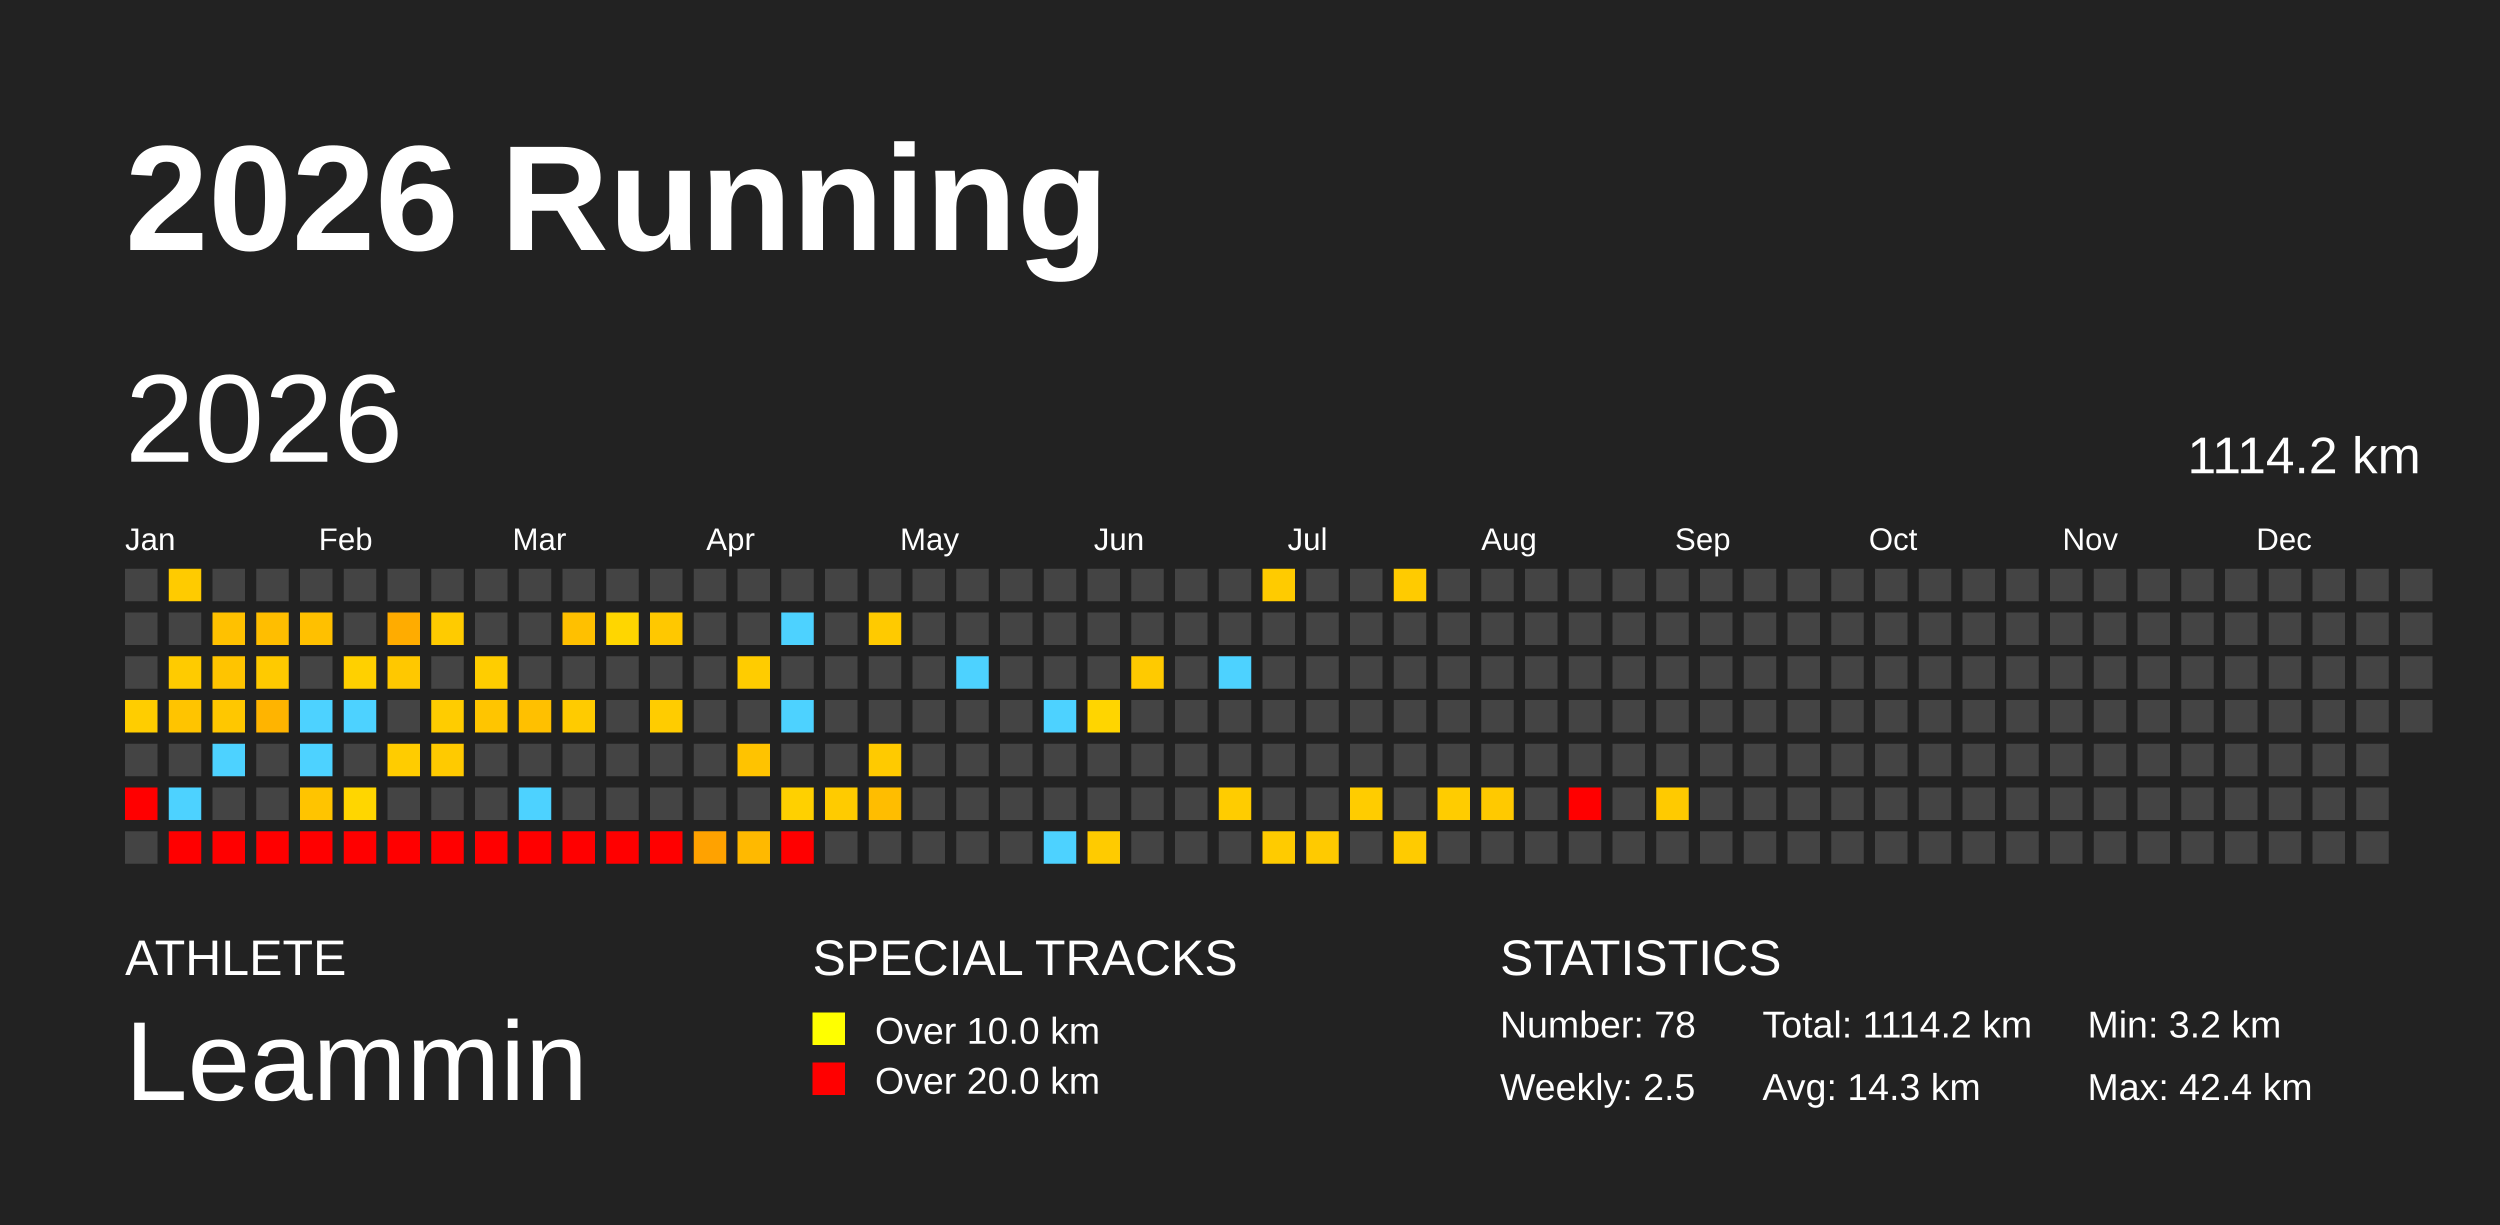
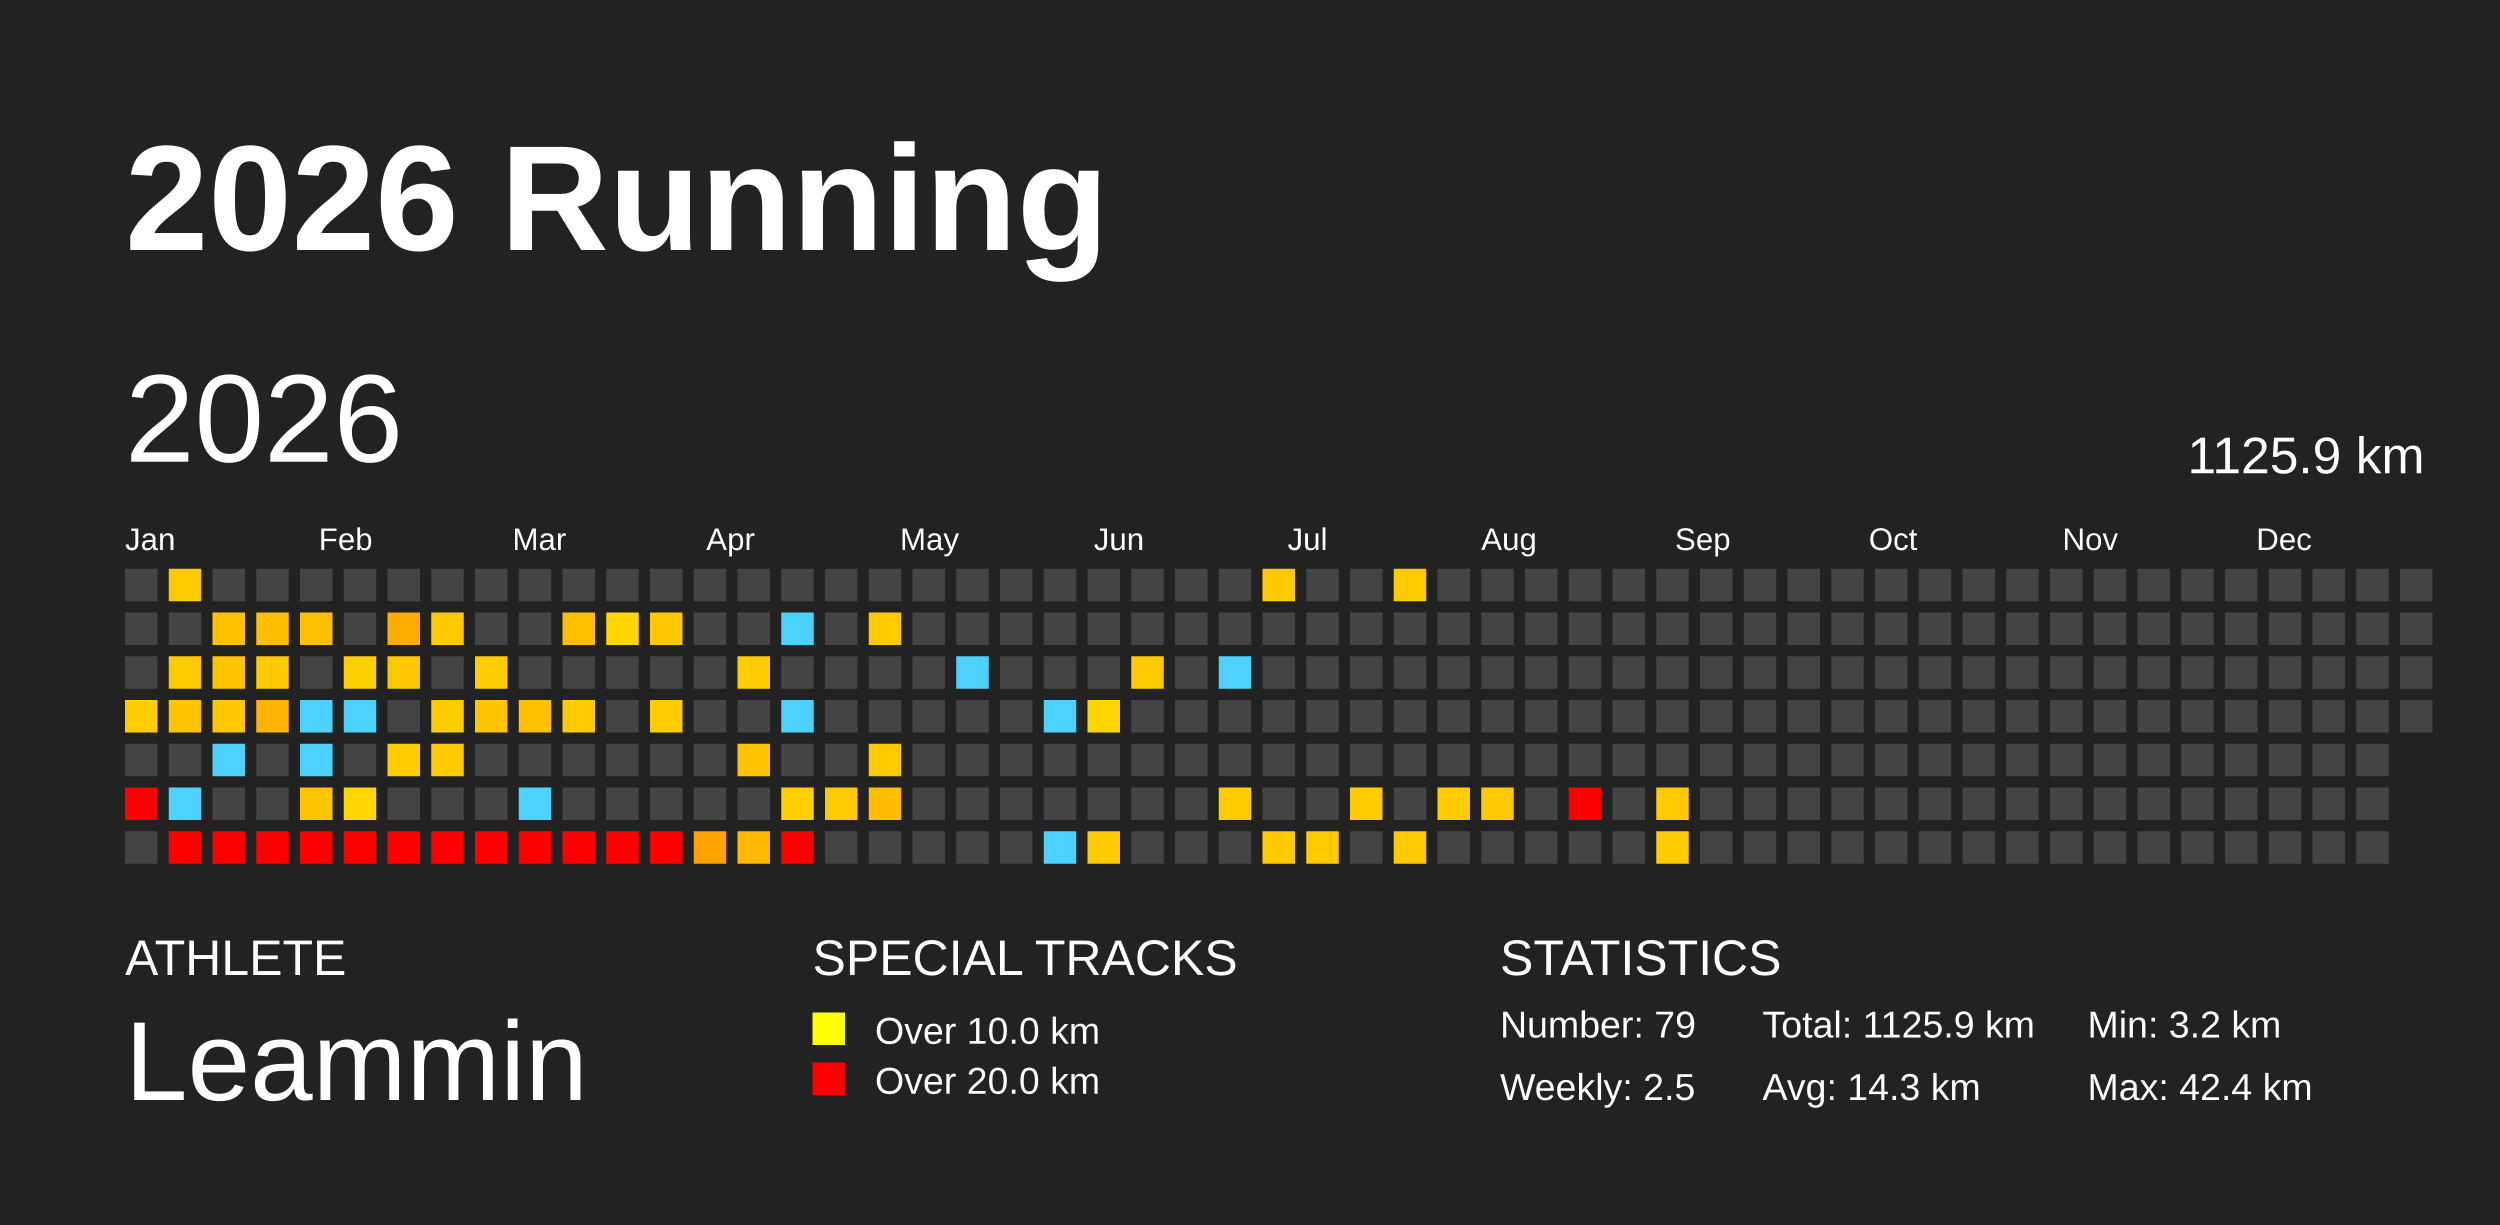
<svg xmlns="http://www.w3.org/2000/svg" baseProfile="full" height="98mm" version="1.1" viewBox="0,0,200,98" width="200mm">
  <defs />
  <rect fill="#222222" height="98" width="200" x="0" y="0" />
  <text fill="#FFFFFF" style="font-size:12px; font-family:Arial; font-weight:bold;" x="10" y="20">2026 Running</text>
  <text fill="#FFFFFF" style="font-size:4px; font-family:Arial" x="10" y="78">ATHLETE</text>
  <text fill="#FFFFFF" style="font-size:9px; font-family:Arial" x="10" y="88">Leammin</text>
  <text fill="#FFFFFF" style="font-size:4px; font-family:Arial" x="65" y="78">SPECIAL TRACKS</text>
  <rect fill="yellow" height="2.6" width="2.6" x="65" y="81" />
  <text fill="#FFFFFF" style="font-size:3px; font-family:Arial" x="70" y="83.5">Over 10.0 km</text>
  <rect fill="red" height="2.6" width="2.6" x="65" y="85" />
  <text fill="#FFFFFF" style="font-size:3px; font-family:Arial" x="70" y="87.5">Over 20.0 km</text>
  <text fill="#FFFFFF" style="font-size:4px; font-family:Arial" x="120" y="78">STATISTICS</text>
-   <text fill="#FFFFFF" style="font-size:3px; font-family:Arial" x="120" y="83">Number: 78</text>
+   <text fill="#FFFFFF" style="font-size:3px; font-family:Arial" x="120" y="83">Number: 79</text>
  <text fill="#FFFFFF" style="font-size:3px; font-family:Arial" x="120" y="88">Weekly: 2.5</text>
-   <text fill="#FFFFFF" style="font-size:3px; font-family:Arial" x="141" y="83">Total: 1114.2 km</text>
+   <text fill="#FFFFFF" style="font-size:3px; font-family:Arial" x="141" y="83">Total: 1125.9 km</text>
  <text fill="#FFFFFF" style="font-size:3px; font-family:Arial" x="141" y="88">Avg: 14.3 km</text>
  <text fill="#FFFFFF" style="font-size:3px; font-family:Arial" x="167" y="83">Min: 3.2 km</text>
  <text fill="#FFFFFF" style="font-size:3px; font-family:Arial" x="167" y="88">Max: 42.4 km</text>
  <text dominant-baseline="hanging" fill="#FFFFFF" style="font-size:10.0px; font-family:Arial;" x="10" y="30">2026</text>
-   <text dominant-baseline="hanging" fill="#FFFFFF" style="font-size:4.125px; font-family:Arial;" x="175" y="35">1114.2 km</text>
+   <text dominant-baseline="hanging" fill="#FFFFFF" style="font-size:4.125px; font-family:Arial;" x="175" y="35">1125.9 km</text>
  <text fill="#FFFFFF" style="font-size:2.5px; font-family:Arial" x="10.0" y="44">Jan</text>
  <text fill="#FFFFFF" style="font-size:2.5px; font-family:Arial" x="25.5" y="44">Feb</text>
  <text fill="#FFFFFF" style="font-size:2.5px; font-family:Arial" x="41.0" y="44">Mar</text>
  <text fill="#FFFFFF" style="font-size:2.5px; font-family:Arial" x="56.5" y="44">Apr</text>
  <text fill="#FFFFFF" style="font-size:2.5px; font-family:Arial" x="72.0" y="44">May</text>
  <text fill="#FFFFFF" style="font-size:2.5px; font-family:Arial" x="87.5" y="44">Jun</text>
  <text fill="#FFFFFF" style="font-size:2.5px; font-family:Arial" x="103.0" y="44">Jul</text>
  <text fill="#FFFFFF" style="font-size:2.5px; font-family:Arial" x="118.5" y="44">Aug</text>
  <text fill="#FFFFFF" style="font-size:2.5px; font-family:Arial" x="134.0" y="44">Sep</text>
  <text fill="#FFFFFF" style="font-size:2.5px; font-family:Arial" x="149.5" y="44">Oct</text>
  <text fill="#FFFFFF" style="font-size:2.5px; font-family:Arial" x="165.0" y="44">Nov</text>
  <text fill="#FFFFFF" style="font-size:2.5px; font-family:Arial" x="180.5" y="44">Dec</text>
  <rect fill="#444444" height="2.6" width="2.6" x="10.0" y="45.5" />
  <rect fill="#444444" height="2.6" width="2.6" x="10.0" y="49.0" />
  <rect fill="#444444" height="2.6" width="2.6" x="10.0" y="52.5" />
  <rect fill="#ffcd00" height="2.6" width="2.6" x="10.0" y="56.0" />
  <rect fill="#444444" height="2.6" width="2.6" x="10.0" y="59.5" />
  <rect fill="red" height="2.6" width="2.6" x="10.0" y="63.0" />
  <rect fill="#444444" height="2.6" width="2.6" x="10.0" y="66.5" />
  <rect fill="#ffcb00" height="2.6" width="2.6" x="13.5" y="45.5" />
  <rect fill="#444444" height="2.6" width="2.6" x="13.5" y="49.0" />
  <rect fill="#ffcb00" height="2.6" width="2.6" x="13.5" y="52.5" />
  <rect fill="#ffc400" height="2.6" width="2.6" x="13.5" y="56.0" />
  <rect fill="#444444" height="2.6" width="2.6" x="13.5" y="59.5" />
  <rect fill="#4dd2ff" height="2.6" width="2.6" x="13.5" y="63.0" />
  <rect fill="red" height="2.6" width="2.6" x="13.5" y="66.5" />
  <rect fill="#444444" height="2.6" width="2.6" x="17.0" y="45.5" />
  <rect fill="#ffc100" height="2.6" width="2.6" x="17.0" y="49.0" />
  <rect fill="#ffc400" height="2.6" width="2.6" x="17.0" y="52.5" />
  <rect fill="#ffc700" height="2.6" width="2.6" x="17.0" y="56.0" />
  <rect fill="#4dd2ff" height="2.6" width="2.6" x="17.0" y="59.5" />
  <rect fill="#444444" height="2.6" width="2.6" x="17.0" y="63.0" />
  <rect fill="red" height="2.6" width="2.6" x="17.0" y="66.5" />
  <rect fill="#444444" height="2.6" width="2.6" x="20.5" y="45.5" />
  <rect fill="#ffbe00" height="2.6" width="2.6" x="20.5" y="49.0" />
  <rect fill="#ffca00" height="2.6" width="2.6" x="20.5" y="52.5" />
  <rect fill="#ffb400" height="2.6" width="2.6" x="20.5" y="56.0" />
  <rect fill="#444444" height="2.6" width="2.6" x="20.5" y="59.5" />
  <rect fill="#444444" height="2.6" width="2.6" x="20.5" y="63.0" />
  <rect fill="red" height="2.6" width="2.6" x="20.5" y="66.5" />
  <rect fill="#444444" height="2.6" width="2.6" x="24.0" y="45.5" />
  <rect fill="#ffc000" height="2.6" width="2.6" x="24.0" y="49.0" />
  <rect fill="#444444" height="2.6" width="2.6" x="24.0" y="52.5" />
  <rect fill="#4dd2ff" height="2.6" width="2.6" x="24.0" y="56.0" />
  <rect fill="#4dd2ff" height="2.6" width="2.6" x="24.0" y="59.5" />
  <rect fill="#ffc400" height="2.6" width="2.6" x="24.0" y="63.0" />
  <rect fill="red" height="2.6" width="2.6" x="24.0" y="66.5" />
  <rect fill="#444444" height="2.6" width="2.6" x="27.5" y="45.5" />
  <rect fill="#444444" height="2.6" width="2.6" x="27.5" y="49.0" />
  <rect fill="#ffd000" height="2.6" width="2.6" x="27.5" y="52.5" />
  <rect fill="#4dd2ff" height="2.6" width="2.6" x="27.5" y="56.0" />
  <rect fill="#444444" height="2.6" width="2.6" x="27.5" y="59.5" />
  <rect fill="#ffd600" height="2.6" width="2.6" x="27.5" y="63.0" />
  <rect fill="red" height="2.6" width="2.6" x="27.5" y="66.5" />
  <rect fill="#444444" height="2.6" width="2.6" x="31.0" y="45.5" />
  <rect fill="#ffac00" height="2.6" width="2.6" x="31.0" y="49.0" />
  <rect fill="#ffc800" height="2.6" width="2.6" x="31.0" y="52.5" />
  <rect fill="#444444" height="2.6" width="2.6" x="31.0" y="56.0" />
  <rect fill="#ffcc00" height="2.6" width="2.6" x="31.0" y="59.5" />
  <rect fill="#444444" height="2.6" width="2.6" x="31.0" y="63.0" />
  <rect fill="red" height="2.6" width="2.6" x="31.0" y="66.5" />
  <rect fill="#444444" height="2.6" width="2.6" x="34.5" y="45.5" />
  <rect fill="#ffcb00" height="2.6" width="2.6" x="34.5" y="49.0" />
  <rect fill="#444444" height="2.6" width="2.6" x="34.5" y="52.5" />
  <rect fill="#ffcc00" height="2.6" width="2.6" x="34.5" y="56.0" />
  <rect fill="#ffca00" height="2.6" width="2.6" x="34.5" y="59.5" />
  <rect fill="#444444" height="2.6" width="2.6" x="34.5" y="63.0" />
  <rect fill="red" height="2.6" width="2.6" x="34.5" y="66.5" />
  <rect fill="#444444" height="2.6" width="2.6" x="38.0" y="45.5" />
  <rect fill="#444444" height="2.6" width="2.6" x="38.0" y="49.0" />
  <rect fill="#ffcd00" height="2.6" width="2.6" x="38.0" y="52.5" />
  <rect fill="#ffc500" height="2.6" width="2.6" x="38.0" y="56.0" />
  <rect fill="#444444" height="2.6" width="2.6" x="38.0" y="59.5" />
  <rect fill="#444444" height="2.6" width="2.6" x="38.0" y="63.0" />
  <rect fill="red" height="2.6" width="2.6" x="38.0" y="66.5" />
  <rect fill="#444444" height="2.6" width="2.6" x="41.5" y="45.5" />
  <rect fill="#444444" height="2.6" width="2.6" x="41.5" y="49.0" />
  <rect fill="#444444" height="2.6" width="2.6" x="41.5" y="52.5" />
  <rect fill="#ffc000" height="2.6" width="2.6" x="41.5" y="56.0" />
  <rect fill="#444444" height="2.6" width="2.6" x="41.5" y="59.5" />
  <rect fill="#4dd2ff" height="2.6" width="2.6" x="41.5" y="63.0" />
  <rect fill="red" height="2.6" width="2.6" x="41.5" y="66.5" />
  <rect fill="#444444" height="2.6" width="2.6" x="45.0" y="45.5" />
  <rect fill="#ffc000" height="2.6" width="2.6" x="45.0" y="49.0" />
  <rect fill="#444444" height="2.6" width="2.6" x="45.0" y="52.5" />
  <rect fill="#ffcb00" height="2.6" width="2.6" x="45.0" y="56.0" />
  <rect fill="#444444" height="2.6" width="2.6" x="45.0" y="59.5" />
  <rect fill="#444444" height="2.6" width="2.6" x="45.0" y="63.0" />
  <rect fill="red" height="2.6" width="2.6" x="45.0" y="66.5" />
  <rect fill="#444444" height="2.6" width="2.6" x="48.5" y="45.5" />
  <rect fill="#ffd600" height="2.6" width="2.6" x="48.5" y="49.0" />
  <rect fill="#444444" height="2.6" width="2.6" x="48.5" y="52.5" />
  <rect fill="#444444" height="2.6" width="2.6" x="48.5" y="56.0" />
  <rect fill="#444444" height="2.6" width="2.6" x="48.5" y="59.5" />
  <rect fill="#444444" height="2.6" width="2.6" x="48.5" y="63.0" />
  <rect fill="red" height="2.6" width="2.6" x="48.5" y="66.5" />
  <rect fill="#444444" height="2.6" width="2.6" x="52.0" y="45.5" />
  <rect fill="#ffc800" height="2.6" width="2.6" x="52.0" y="49.0" />
  <rect fill="#444444" height="2.6" width="2.6" x="52.0" y="52.5" />
  <rect fill="#ffcc00" height="2.6" width="2.6" x="52.0" y="56.0" />
  <rect fill="#444444" height="2.6" width="2.6" x="52.0" y="59.5" />
  <rect fill="#444444" height="2.6" width="2.6" x="52.0" y="63.0" />
  <rect fill="red" height="2.6" width="2.6" x="52.0" y="66.5" />
  <rect fill="#444444" height="2.6" width="2.6" x="55.5" y="45.5" />
  <rect fill="#444444" height="2.6" width="2.6" x="55.5" y="49.0" />
  <rect fill="#444444" height="2.6" width="2.6" x="55.5" y="52.5" />
  <rect fill="#444444" height="2.6" width="2.6" x="55.5" y="56.0" />
  <rect fill="#444444" height="2.6" width="2.6" x="55.5" y="59.5" />
  <rect fill="#444444" height="2.6" width="2.6" x="55.5" y="63.0" />
  <rect fill="#ffa200" height="2.6" width="2.6" x="55.5" y="66.5" />
  <rect fill="#444444" height="2.6" width="2.6" x="59.0" y="45.5" />
  <rect fill="#444444" height="2.6" width="2.6" x="59.0" y="49.0" />
  <rect fill="#ffcc00" height="2.6" width="2.6" x="59.0" y="52.5" />
  <rect fill="#444444" height="2.6" width="2.6" x="59.0" y="56.0" />
  <rect fill="#ffc300" height="2.6" width="2.6" x="59.0" y="59.5" />
  <rect fill="#444444" height="2.6" width="2.6" x="59.0" y="63.0" />
  <rect fill="#ffb900" height="2.6" width="2.6" x="59.0" y="66.5" />
  <rect fill="#444444" height="2.6" width="2.6" x="62.5" y="45.5" />
  <rect fill="#4dd2ff" height="2.6" width="2.6" x="62.5" y="49.0" />
  <rect fill="#444444" height="2.6" width="2.6" x="62.5" y="52.5" />
  <rect fill="#4dd2ff" height="2.6" width="2.6" x="62.5" y="56.0" />
  <rect fill="#444444" height="2.6" width="2.6" x="62.5" y="59.5" />
  <rect fill="#ffd000" height="2.6" width="2.6" x="62.5" y="63.0" />
  <rect fill="red" height="2.6" width="2.6" x="62.5" y="66.5" />
  <rect fill="#444444" height="2.6" width="2.6" x="66.0" y="45.5" />
  <rect fill="#444444" height="2.6" width="2.6" x="66.0" y="49.0" />
  <rect fill="#444444" height="2.6" width="2.6" x="66.0" y="52.5" />
  <rect fill="#444444" height="2.6" width="2.6" x="66.0" y="56.0" />
  <rect fill="#444444" height="2.6" width="2.6" x="66.0" y="59.5" />
  <rect fill="#ffcb00" height="2.6" width="2.6" x="66.0" y="63.0" />
  <rect fill="#444444" height="2.6" width="2.6" x="66.0" y="66.5" />
  <rect fill="#444444" height="2.6" width="2.6" x="69.5" y="45.5" />
  <rect fill="#ffca00" height="2.6" width="2.6" x="69.5" y="49.0" />
  <rect fill="#444444" height="2.6" width="2.6" x="69.5" y="52.5" />
  <rect fill="#444444" height="2.6" width="2.6" x="69.5" y="56.0" />
  <rect fill="#ffca00" height="2.6" width="2.6" x="69.5" y="59.5" />
  <rect fill="#ffbd00" height="2.6" width="2.6" x="69.5" y="63.0" />
  <rect fill="#444444" height="2.6" width="2.6" x="69.5" y="66.5" />
  <rect fill="#444444" height="2.6" width="2.6" x="73.0" y="45.5" />
  <rect fill="#444444" height="2.6" width="2.6" x="73.0" y="49.0" />
  <rect fill="#444444" height="2.6" width="2.6" x="73.0" y="52.5" />
  <rect fill="#444444" height="2.6" width="2.6" x="73.0" y="56.0" />
  <rect fill="#444444" height="2.6" width="2.6" x="73.0" y="59.5" />
  <rect fill="#444444" height="2.6" width="2.6" x="73.0" y="63.0" />
  <rect fill="#444444" height="2.6" width="2.6" x="73.0" y="66.5" />
  <rect fill="#444444" height="2.6" width="2.6" x="76.5" y="45.5" />
  <rect fill="#444444" height="2.6" width="2.6" x="76.5" y="49.0" />
  <rect fill="#4dd2ff" height="2.6" width="2.6" x="76.5" y="52.5" />
  <rect fill="#444444" height="2.6" width="2.6" x="76.5" y="56.0" />
  <rect fill="#444444" height="2.6" width="2.6" x="76.5" y="59.5" />
  <rect fill="#444444" height="2.6" width="2.6" x="76.5" y="63.0" />
  <rect fill="#444444" height="2.6" width="2.6" x="76.5" y="66.5" />
  <rect fill="#444444" height="2.6" width="2.6" x="80.0" y="45.5" />
  <rect fill="#444444" height="2.6" width="2.6" x="80.0" y="49.0" />
  <rect fill="#444444" height="2.6" width="2.6" x="80.0" y="52.5" />
  <rect fill="#444444" height="2.6" width="2.6" x="80.0" y="56.0" />
  <rect fill="#444444" height="2.6" width="2.6" x="80.0" y="59.5" />
  <rect fill="#444444" height="2.6" width="2.6" x="80.0" y="63.0" />
  <rect fill="#444444" height="2.6" width="2.6" x="80.0" y="66.5" />
  <rect fill="#444444" height="2.6" width="2.6" x="83.5" y="45.5" />
  <rect fill="#444444" height="2.6" width="2.6" x="83.5" y="49.0" />
  <rect fill="#444444" height="2.6" width="2.6" x="83.5" y="52.5" />
  <rect fill="#4dd2ff" height="2.6" width="2.6" x="83.5" y="56.0" />
  <rect fill="#444444" height="2.6" width="2.6" x="83.5" y="59.5" />
  <rect fill="#444444" height="2.6" width="2.6" x="83.5" y="63.0" />
  <rect fill="#4dd2ff" height="2.6" width="2.6" x="83.5" y="66.5" />
  <rect fill="#444444" height="2.6" width="2.6" x="87.0" y="45.5" />
  <rect fill="#444444" height="2.6" width="2.6" x="87.0" y="49.0" />
  <rect fill="#444444" height="2.6" width="2.6" x="87.0" y="52.5" />
  <rect fill="#ffd500" height="2.6" width="2.6" x="87.0" y="56.0" />
  <rect fill="#444444" height="2.6" width="2.6" x="87.0" y="59.5" />
  <rect fill="#444444" height="2.6" width="2.6" x="87.0" y="63.0" />
  <rect fill="#ffcb00" height="2.6" width="2.6" x="87.0" y="66.5" />
  <rect fill="#444444" height="2.6" width="2.6" x="90.5" y="45.5" />
  <rect fill="#444444" height="2.6" width="2.6" x="90.5" y="49.0" />
  <rect fill="#ffca00" height="2.6" width="2.6" x="90.5" y="52.5" />
  <rect fill="#444444" height="2.6" width="2.6" x="90.5" y="56.0" />
  <rect fill="#444444" height="2.6" width="2.6" x="90.5" y="59.5" />
  <rect fill="#444444" height="2.6" width="2.6" x="90.5" y="63.0" />
  <rect fill="#444444" height="2.6" width="2.6" x="90.5" y="66.5" />
  <rect fill="#444444" height="2.6" width="2.6" x="94.0" y="45.5" />
  <rect fill="#444444" height="2.6" width="2.6" x="94.0" y="49.0" />
  <rect fill="#444444" height="2.6" width="2.6" x="94.0" y="52.5" />
  <rect fill="#444444" height="2.6" width="2.6" x="94.0" y="56.0" />
  <rect fill="#444444" height="2.6" width="2.6" x="94.0" y="59.5" />
  <rect fill="#444444" height="2.6" width="2.6" x="94.0" y="63.0" />
  <rect fill="#444444" height="2.6" width="2.6" x="94.0" y="66.5" />
  <rect fill="#444444" height="2.6" width="2.6" x="97.5" y="45.5" />
  <rect fill="#444444" height="2.6" width="2.6" x="97.5" y="49.0" />
  <rect fill="#4dd2ff" height="2.6" width="2.6" x="97.5" y="52.5" />
  <rect fill="#444444" height="2.6" width="2.6" x="97.5" y="56.0" />
  <rect fill="#444444" height="2.6" width="2.6" x="97.5" y="59.5" />
  <rect fill="#ffcc00" height="2.6" width="2.6" x="97.5" y="63.0" />
  <rect fill="#444444" height="2.6" width="2.6" x="97.5" y="66.5" />
  <rect fill="#ffcb00" height="2.6" width="2.6" x="101.0" y="45.5" />
  <rect fill="#444444" height="2.6" width="2.6" x="101.0" y="49.0" />
  <rect fill="#444444" height="2.6" width="2.6" x="101.0" y="52.5" />
  <rect fill="#444444" height="2.6" width="2.6" x="101.0" y="56.0" />
  <rect fill="#444444" height="2.6" width="2.6" x="101.0" y="59.5" />
  <rect fill="#444444" height="2.6" width="2.6" x="101.0" y="63.0" />
  <rect fill="#ffcb00" height="2.6" width="2.6" x="101.0" y="66.5" />
  <rect fill="#444444" height="2.6" width="2.6" x="104.5" y="45.5" />
  <rect fill="#444444" height="2.6" width="2.6" x="104.5" y="49.0" />
  <rect fill="#444444" height="2.6" width="2.6" x="104.5" y="52.5" />
  <rect fill="#444444" height="2.6" width="2.6" x="104.5" y="56.0" />
  <rect fill="#444444" height="2.6" width="2.6" x="104.5" y="59.5" />
  <rect fill="#444444" height="2.6" width="2.6" x="104.5" y="63.0" />
  <rect fill="#ffca00" height="2.6" width="2.6" x="104.5" y="66.5" />
  <rect fill="#444444" height="2.6" width="2.6" x="108.0" y="45.5" />
  <rect fill="#444444" height="2.6" width="2.6" x="108.0" y="49.0" />
  <rect fill="#444444" height="2.6" width="2.6" x="108.0" y="52.5" />
  <rect fill="#444444" height="2.6" width="2.6" x="108.0" y="56.0" />
  <rect fill="#444444" height="2.6" width="2.6" x="108.0" y="59.5" />
  <rect fill="#ffcc00" height="2.6" width="2.6" x="108.0" y="63.0" />
  <rect fill="#444444" height="2.6" width="2.6" x="108.0" y="66.5" />
  <rect fill="#ffcb00" height="2.6" width="2.6" x="111.5" y="45.5" />
  <rect fill="#444444" height="2.6" width="2.6" x="111.5" y="49.0" />
  <rect fill="#444444" height="2.6" width="2.6" x="111.5" y="52.5" />
  <rect fill="#444444" height="2.6" width="2.6" x="111.5" y="56.0" />
  <rect fill="#444444" height="2.6" width="2.6" x="111.5" y="59.5" />
  <rect fill="#444444" height="2.6" width="2.6" x="111.5" y="63.0" />
  <rect fill="#ffcb00" height="2.6" width="2.6" x="111.5" y="66.5" />
  <rect fill="#444444" height="2.6" width="2.6" x="115.0" y="45.5" />
  <rect fill="#444444" height="2.6" width="2.6" x="115.0" y="49.0" />
  <rect fill="#444444" height="2.6" width="2.6" x="115.0" y="52.5" />
  <rect fill="#444444" height="2.6" width="2.6" x="115.0" y="56.0" />
  <rect fill="#444444" height="2.6" width="2.6" x="115.0" y="59.5" />
  <rect fill="#ffcc00" height="2.6" width="2.6" x="115.0" y="63.0" />
  <rect fill="#444444" height="2.6" width="2.6" x="115.0" y="66.5" />
  <rect fill="#444444" height="2.6" width="2.6" x="118.5" y="45.5" />
  <rect fill="#444444" height="2.6" width="2.6" x="118.5" y="49.0" />
  <rect fill="#444444" height="2.6" width="2.6" x="118.5" y="52.5" />
  <rect fill="#444444" height="2.6" width="2.6" x="118.5" y="56.0" />
  <rect fill="#444444" height="2.6" width="2.6" x="118.5" y="59.5" />
  <rect fill="#ffc900" height="2.6" width="2.6" x="118.5" y="63.0" />
  <rect fill="#444444" height="2.6" width="2.6" x="118.5" y="66.5" />
  <rect fill="#444444" height="2.6" width="2.6" x="122.0" y="45.5" />
  <rect fill="#444444" height="2.6" width="2.6" x="122.0" y="49.0" />
  <rect fill="#444444" height="2.6" width="2.6" x="122.0" y="52.5" />
  <rect fill="#444444" height="2.6" width="2.6" x="122.0" y="56.0" />
  <rect fill="#444444" height="2.6" width="2.6" x="122.0" y="59.5" />
  <rect fill="#444444" height="2.6" width="2.6" x="122.0" y="63.0" />
  <rect fill="#444444" height="2.6" width="2.6" x="122.0" y="66.5" />
  <rect fill="#444444" height="2.6" width="2.6" x="125.5" y="45.5" />
  <rect fill="#444444" height="2.6" width="2.6" x="125.5" y="49.0" />
  <rect fill="#444444" height="2.6" width="2.6" x="125.5" y="52.5" />
  <rect fill="#444444" height="2.6" width="2.6" x="125.5" y="56.0" />
  <rect fill="#444444" height="2.6" width="2.6" x="125.5" y="59.5" />
  <rect fill="red" height="2.6" width="2.6" x="125.5" y="63.0" />
  <rect fill="#444444" height="2.6" width="2.6" x="125.5" y="66.5" />
  <rect fill="#444444" height="2.6" width="2.6" x="129.0" y="45.5" />
  <rect fill="#444444" height="2.6" width="2.6" x="129.0" y="49.0" />
  <rect fill="#444444" height="2.6" width="2.6" x="129.0" y="52.5" />
  <rect fill="#444444" height="2.6" width="2.6" x="129.0" y="56.0" />
  <rect fill="#444444" height="2.6" width="2.6" x="129.0" y="59.5" />
  <rect fill="#444444" height="2.6" width="2.6" x="129.0" y="63.0" />
  <rect fill="#444444" height="2.6" width="2.6" x="129.0" y="66.5" />
  <rect fill="#444444" height="2.6" width="2.6" x="132.5" y="45.5" />
  <rect fill="#444444" height="2.6" width="2.6" x="132.5" y="49.0" />
  <rect fill="#444444" height="2.6" width="2.6" x="132.5" y="52.5" />
  <rect fill="#444444" height="2.6" width="2.6" x="132.5" y="56.0" />
  <rect fill="#444444" height="2.6" width="2.6" x="132.5" y="59.5" />
  <rect fill="#ffca00" height="2.6" width="2.6" x="132.5" y="63.0" />
-   <rect fill="#444444" height="2.6" width="2.6" x="132.5" y="66.5" />
+   <rect fill="#ffcc00" height="2.6" width="2.6" x="132.5" y="66.5" />
  <rect fill="#444444" height="2.6" width="2.6" x="136.0" y="45.5" />
  <rect fill="#444444" height="2.6" width="2.6" x="136.0" y="49.0" />
  <rect fill="#444444" height="2.6" width="2.6" x="136.0" y="52.5" />
  <rect fill="#444444" height="2.6" width="2.6" x="136.0" y="56.0" />
  <rect fill="#444444" height="2.6" width="2.6" x="136.0" y="59.5" />
  <rect fill="#444444" height="2.6" width="2.6" x="136.0" y="63.0" />
  <rect fill="#444444" height="2.6" width="2.6" x="136.0" y="66.5" />
  <rect fill="#444444" height="2.6" width="2.6" x="139.5" y="45.5" />
  <rect fill="#444444" height="2.6" width="2.6" x="139.5" y="49.0" />
  <rect fill="#444444" height="2.6" width="2.6" x="139.5" y="52.5" />
  <rect fill="#444444" height="2.6" width="2.6" x="139.5" y="56.0" />
  <rect fill="#444444" height="2.6" width="2.6" x="139.5" y="59.5" />
  <rect fill="#444444" height="2.6" width="2.6" x="139.5" y="63.0" />
  <rect fill="#444444" height="2.6" width="2.6" x="139.5" y="66.5" />
  <rect fill="#444444" height="2.6" width="2.6" x="143.0" y="45.5" />
  <rect fill="#444444" height="2.6" width="2.6" x="143.0" y="49.0" />
  <rect fill="#444444" height="2.6" width="2.6" x="143.0" y="52.5" />
  <rect fill="#444444" height="2.6" width="2.6" x="143.0" y="56.0" />
  <rect fill="#444444" height="2.6" width="2.6" x="143.0" y="59.5" />
  <rect fill="#444444" height="2.6" width="2.6" x="143.0" y="63.0" />
  <rect fill="#444444" height="2.6" width="2.6" x="143.0" y="66.5" />
  <rect fill="#444444" height="2.6" width="2.6" x="146.5" y="45.5" />
  <rect fill="#444444" height="2.6" width="2.6" x="146.5" y="49.0" />
  <rect fill="#444444" height="2.6" width="2.6" x="146.5" y="52.5" />
  <rect fill="#444444" height="2.6" width="2.6" x="146.5" y="56.0" />
  <rect fill="#444444" height="2.6" width="2.6" x="146.5" y="59.5" />
  <rect fill="#444444" height="2.6" width="2.6" x="146.5" y="63.0" />
  <rect fill="#444444" height="2.6" width="2.6" x="146.5" y="66.5" />
  <rect fill="#444444" height="2.6" width="2.6" x="150.0" y="45.5" />
  <rect fill="#444444" height="2.6" width="2.6" x="150.0" y="49.0" />
  <rect fill="#444444" height="2.6" width="2.6" x="150.0" y="52.5" />
  <rect fill="#444444" height="2.6" width="2.6" x="150.0" y="56.0" />
  <rect fill="#444444" height="2.6" width="2.6" x="150.0" y="59.5" />
  <rect fill="#444444" height="2.6" width="2.6" x="150.0" y="63.0" />
  <rect fill="#444444" height="2.6" width="2.6" x="150.0" y="66.5" />
  <rect fill="#444444" height="2.6" width="2.6" x="153.5" y="45.5" />
  <rect fill="#444444" height="2.6" width="2.6" x="153.5" y="49.0" />
  <rect fill="#444444" height="2.6" width="2.6" x="153.5" y="52.5" />
  <rect fill="#444444" height="2.6" width="2.6" x="153.5" y="56.0" />
  <rect fill="#444444" height="2.6" width="2.6" x="153.5" y="59.5" />
  <rect fill="#444444" height="2.6" width="2.6" x="153.5" y="63.0" />
  <rect fill="#444444" height="2.6" width="2.6" x="153.5" y="66.5" />
  <rect fill="#444444" height="2.6" width="2.6" x="157.0" y="45.5" />
  <rect fill="#444444" height="2.6" width="2.6" x="157.0" y="49.0" />
  <rect fill="#444444" height="2.6" width="2.6" x="157.0" y="52.5" />
  <rect fill="#444444" height="2.6" width="2.6" x="157.0" y="56.0" />
  <rect fill="#444444" height="2.6" width="2.6" x="157.0" y="59.5" />
  <rect fill="#444444" height="2.6" width="2.6" x="157.0" y="63.0" />
  <rect fill="#444444" height="2.6" width="2.6" x="157.0" y="66.5" />
  <rect fill="#444444" height="2.6" width="2.6" x="160.5" y="45.5" />
  <rect fill="#444444" height="2.6" width="2.6" x="160.5" y="49.0" />
  <rect fill="#444444" height="2.6" width="2.6" x="160.5" y="52.5" />
  <rect fill="#444444" height="2.6" width="2.6" x="160.5" y="56.0" />
  <rect fill="#444444" height="2.6" width="2.6" x="160.5" y="59.5" />
  <rect fill="#444444" height="2.6" width="2.6" x="160.5" y="63.0" />
  <rect fill="#444444" height="2.6" width="2.6" x="160.5" y="66.5" />
  <rect fill="#444444" height="2.6" width="2.6" x="164.0" y="45.5" />
  <rect fill="#444444" height="2.6" width="2.6" x="164.0" y="49.0" />
  <rect fill="#444444" height="2.6" width="2.6" x="164.0" y="52.5" />
  <rect fill="#444444" height="2.6" width="2.6" x="164.0" y="56.0" />
  <rect fill="#444444" height="2.6" width="2.6" x="164.0" y="59.5" />
  <rect fill="#444444" height="2.6" width="2.6" x="164.0" y="63.0" />
  <rect fill="#444444" height="2.6" width="2.6" x="164.0" y="66.5" />
  <rect fill="#444444" height="2.6" width="2.6" x="167.5" y="45.5" />
  <rect fill="#444444" height="2.6" width="2.6" x="167.5" y="49.0" />
  <rect fill="#444444" height="2.6" width="2.6" x="167.5" y="52.5" />
  <rect fill="#444444" height="2.6" width="2.6" x="167.5" y="56.0" />
  <rect fill="#444444" height="2.6" width="2.6" x="167.5" y="59.5" />
  <rect fill="#444444" height="2.6" width="2.6" x="167.5" y="63.0" />
  <rect fill="#444444" height="2.6" width="2.6" x="167.5" y="66.5" />
  <rect fill="#444444" height="2.6" width="2.6" x="171.0" y="45.5" />
  <rect fill="#444444" height="2.6" width="2.6" x="171.0" y="49.0" />
  <rect fill="#444444" height="2.6" width="2.6" x="171.0" y="52.5" />
  <rect fill="#444444" height="2.6" width="2.6" x="171.0" y="56.0" />
  <rect fill="#444444" height="2.6" width="2.6" x="171.0" y="59.5" />
  <rect fill="#444444" height="2.6" width="2.6" x="171.0" y="63.0" />
  <rect fill="#444444" height="2.6" width="2.6" x="171.0" y="66.5" />
  <rect fill="#444444" height="2.6" width="2.6" x="174.5" y="45.5" />
  <rect fill="#444444" height="2.6" width="2.6" x="174.5" y="49.0" />
  <rect fill="#444444" height="2.6" width="2.6" x="174.5" y="52.5" />
  <rect fill="#444444" height="2.6" width="2.6" x="174.5" y="56.0" />
  <rect fill="#444444" height="2.6" width="2.6" x="174.5" y="59.5" />
  <rect fill="#444444" height="2.6" width="2.6" x="174.5" y="63.0" />
  <rect fill="#444444" height="2.6" width="2.6" x="174.5" y="66.5" />
  <rect fill="#444444" height="2.6" width="2.6" x="178.0" y="45.5" />
  <rect fill="#444444" height="2.6" width="2.6" x="178.0" y="49.0" />
  <rect fill="#444444" height="2.6" width="2.6" x="178.0" y="52.5" />
  <rect fill="#444444" height="2.6" width="2.6" x="178.0" y="56.0" />
  <rect fill="#444444" height="2.6" width="2.6" x="178.0" y="59.5" />
  <rect fill="#444444" height="2.6" width="2.6" x="178.0" y="63.0" />
  <rect fill="#444444" height="2.6" width="2.6" x="178.0" y="66.5" />
  <rect fill="#444444" height="2.6" width="2.6" x="181.5" y="45.5" />
  <rect fill="#444444" height="2.6" width="2.6" x="181.5" y="49.0" />
  <rect fill="#444444" height="2.6" width="2.6" x="181.5" y="52.5" />
  <rect fill="#444444" height="2.6" width="2.6" x="181.5" y="56.0" />
  <rect fill="#444444" height="2.6" width="2.6" x="181.5" y="59.5" />
  <rect fill="#444444" height="2.6" width="2.6" x="181.5" y="63.0" />
  <rect fill="#444444" height="2.6" width="2.6" x="181.5" y="66.5" />
  <rect fill="#444444" height="2.6" width="2.6" x="185.0" y="45.5" />
  <rect fill="#444444" height="2.6" width="2.6" x="185.0" y="49.0" />
  <rect fill="#444444" height="2.6" width="2.6" x="185.0" y="52.5" />
  <rect fill="#444444" height="2.6" width="2.6" x="185.0" y="56.0" />
  <rect fill="#444444" height="2.6" width="2.6" x="185.0" y="59.5" />
  <rect fill="#444444" height="2.6" width="2.6" x="185.0" y="63.0" />
  <rect fill="#444444" height="2.6" width="2.6" x="185.0" y="66.5" />
  <rect fill="#444444" height="2.6" width="2.6" x="188.5" y="45.5" />
  <rect fill="#444444" height="2.6" width="2.6" x="188.5" y="49.0" />
  <rect fill="#444444" height="2.6" width="2.6" x="188.5" y="52.5" />
  <rect fill="#444444" height="2.6" width="2.6" x="188.5" y="56.0" />
  <rect fill="#444444" height="2.6" width="2.6" x="188.5" y="59.5" />
  <rect fill="#444444" height="2.6" width="2.6" x="188.5" y="63.0" />
  <rect fill="#444444" height="2.6" width="2.6" x="188.5" y="66.5" />
  <rect fill="#444444" height="2.6" width="2.6" x="192.0" y="45.5" />
  <rect fill="#444444" height="2.6" width="2.6" x="192.0" y="49.0" />
  <rect fill="#444444" height="2.6" width="2.6" x="192.0" y="52.5" />
  <rect fill="#444444" height="2.6" width="2.6" x="192.0" y="56.0" />
</svg>
